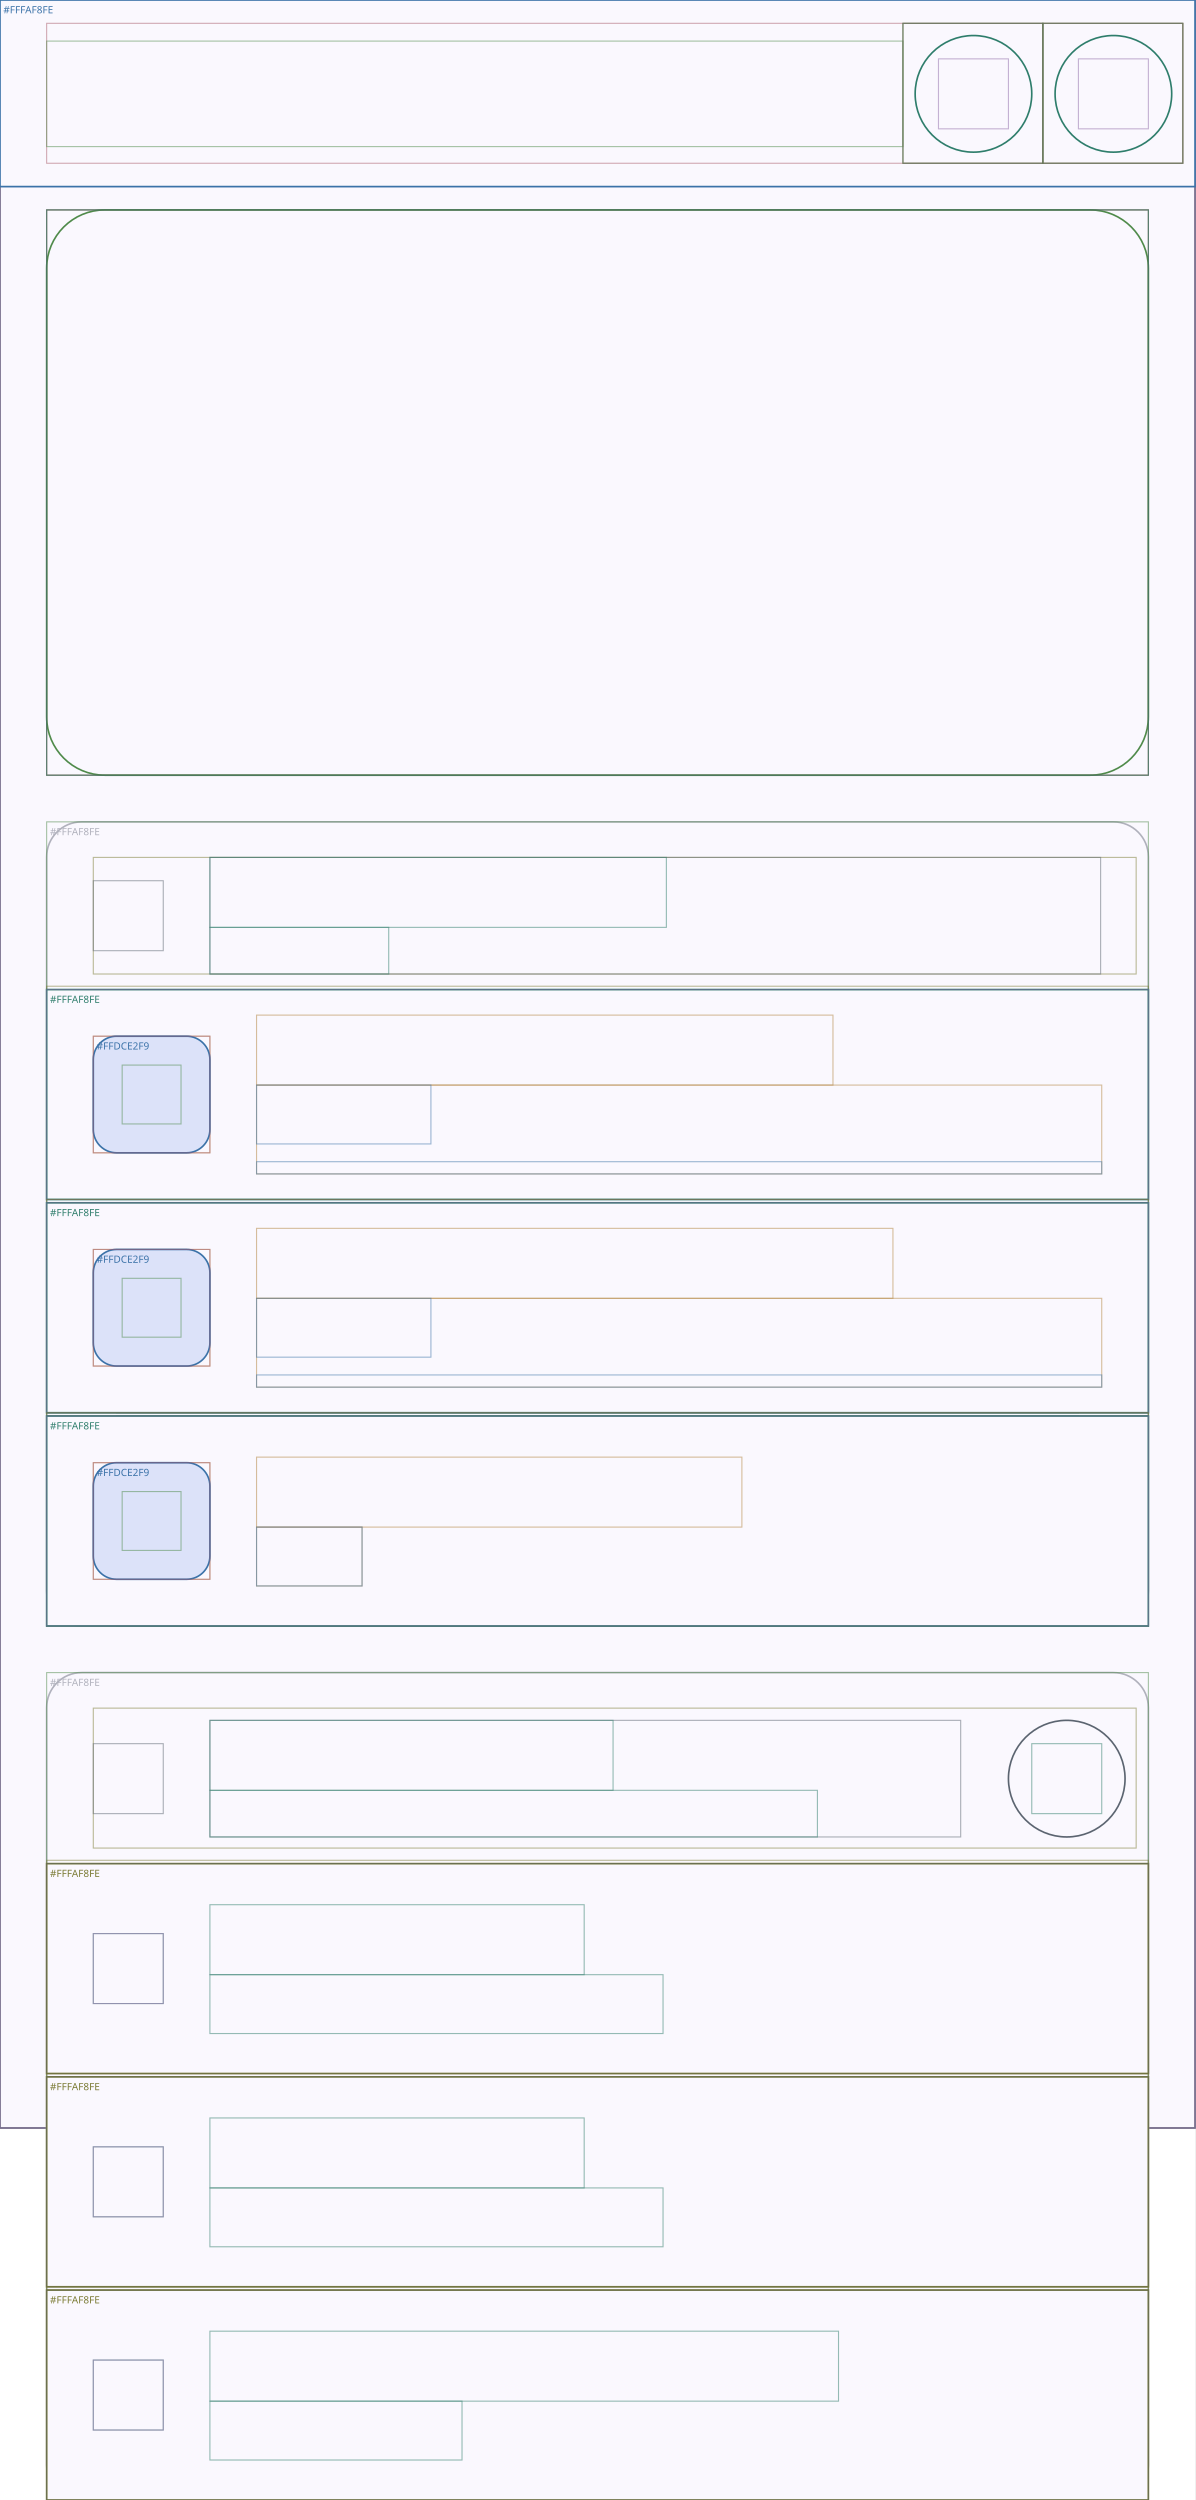
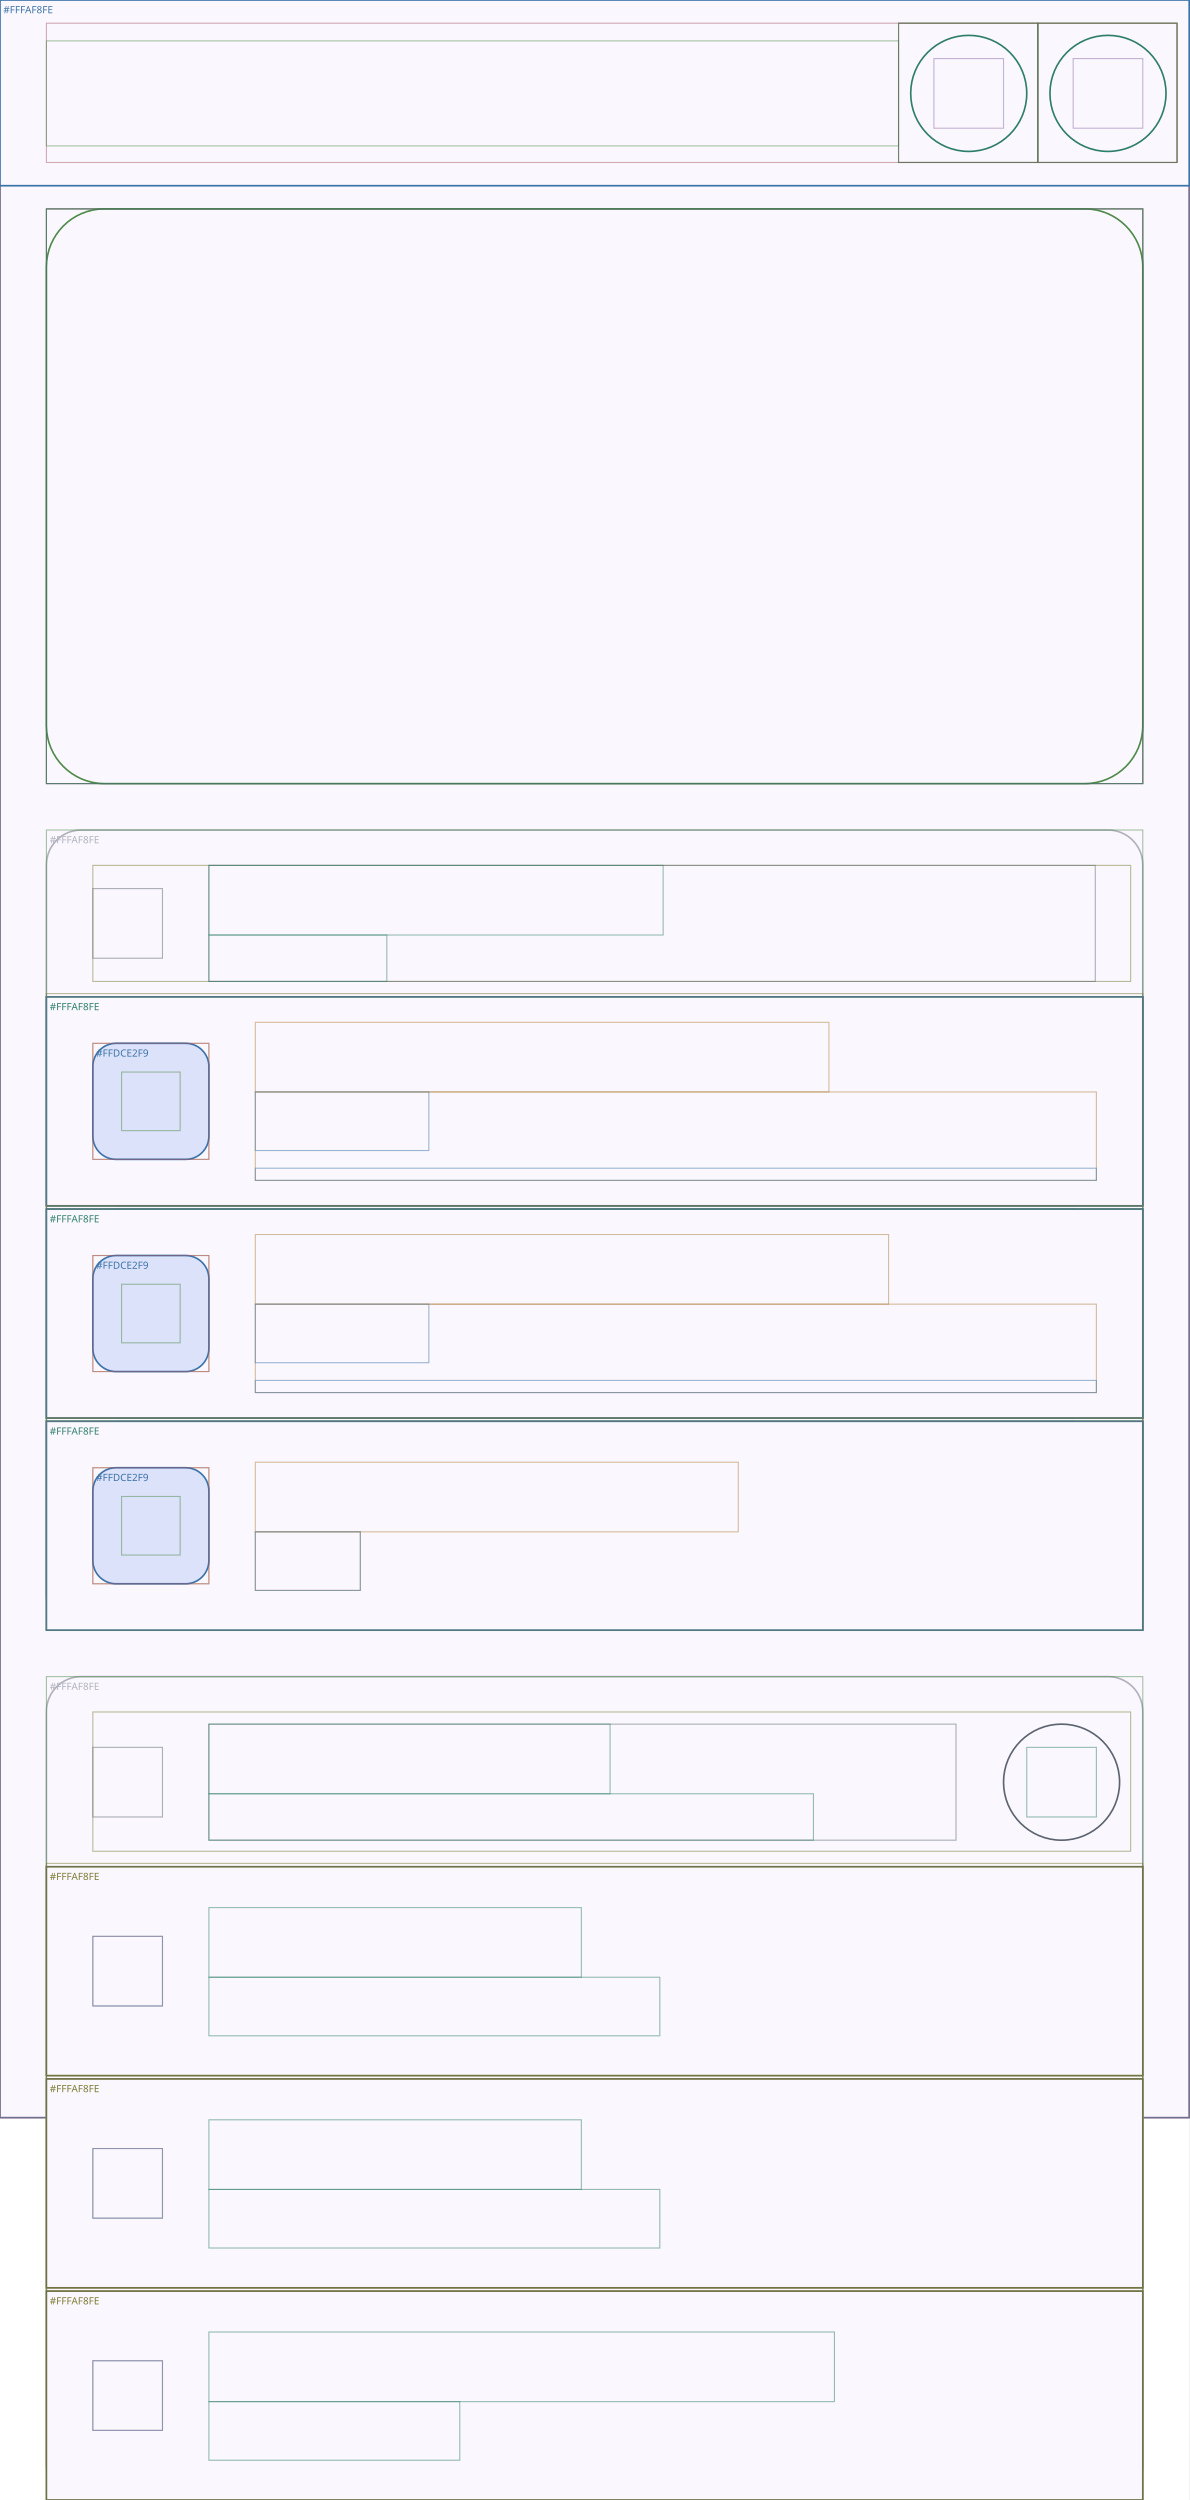
- <svg xmlns="http://www.w3.org/2000/svg" viewBox="0 0 1076 2251" width="1076" height="2251" role="img" aria-label="composeApp/PlayStorePhoneHomeLight layout wireframe">
-   <rect width="1076" height="2251" fill="#ffffff" />
+ <svg xmlns="http://www.w3.org/2000/svg" viewBox="0 0 1076 2262" width="1076" height="2262" role="img" aria-label="composeApp/PlayStorePhoneHomeLight layout wireframe">
+   <rect width="1076" height="2262" fill="#ffffff" />
  <g>
    <rect x="0" y="0" width="1076" height="1916" fill="none" fill-opacity="0" stroke="#5B6470" stroke-width="1" stroke-opacity="0.5" />
  </g>
  <g>
    <rect x="0" y="0" width="1076" height="1916" fill="none" fill-opacity="0" stroke="#2E7D6B" stroke-width="1" stroke-opacity="0.5" />
  </g>
  <g>
    <rect x="0" y="0" width="1076" height="1916" fill="#FAF8FE" fill-opacity="1" stroke="#8E6BA8" stroke-width="1.5" stroke-opacity="1" />
    <text x="3" y="12" font-family="system-ui, sans-serif" font-size="9" fill="#8E6BA8">#FFFAF8FE</text>
  </g>
  <g>
    <rect x="0" y="0" width="1076" height="1916" fill="none" fill-opacity="0" stroke="#B0813B" stroke-width="1" stroke-opacity="0.5" />
  </g>
  <g>
    <rect x="0" y="168" width="1076" height="1748" fill="none" fill-opacity="0" stroke="#3B72A8" stroke-width="1" stroke-opacity="0.5" />
  </g>
  <g>
-     <rect x="42" y="189" width="992" height="509" fill="none" fill-opacity="0" stroke="#A85B6B" stroke-width="1" stroke-opacity="0.5" />
-   </g>
-   <g>
-     <path d="M94.5,189 H981.5 A52.5,52.5 0 0 1 1034,241.5 V645.5 A52.5,52.5 0 0 1 981.5,698 H94.5 A52.5,52.5 0 0 1 42,645.5 V241.5 A52.5,52.5 0 0 1 94.5,189 Z" fill="none" fill-opacity="0" stroke="#4F8A4A" stroke-width="1.5" stroke-opacity="1" />
-   </g>
-   <g>
-     <rect x="42" y="189" width="992" height="509" fill="none" fill-opacity="0" stroke="#7A7A33" stroke-width="1" stroke-opacity="0.5" />
-   </g>
-   <g>
-     <rect x="42" y="189" width="992" height="509" fill="none" fill-opacity="0" stroke="#5B6470" stroke-width="1" stroke-opacity="0.5" />
-   </g>
-   <g>
-     <rect x="42" y="189" width="992" height="509" fill="none" fill-opacity="0" stroke="#2E7D6B" stroke-width="1" stroke-opacity="0.5" />
-   </g>
-   <g>
-     <path d="M73.5,740 H1002.5 A31.5,31.5 0 0 1 1034,771.5 V1432.5 A31.5,31.5 0 0 1 1002.5,1464 H73.5 A31.5,31.5 0 0 1 42,1432.5 V771.5 A31.5,31.5 0 0 1 73.5,740 Z" fill="#FAF8FE" fill-opacity="1" stroke="#B0B1BC" stroke-width="1.5" stroke-opacity="1" />
-     <text x="45" y="752" font-family="system-ui, sans-serif" font-size="9" fill="#B0B1BC">#FFFAF8FE</text>
-   </g>
-   <g>
-     <rect x="42" y="740" width="992" height="724" fill="none" fill-opacity="0" stroke="#4F8A4A" stroke-width="1" stroke-opacity="0.5" />
-   </g>
-   <g>
-     <rect x="84" y="772" width="939" height="105" fill="none" fill-opacity="0" stroke="#7A7A33" stroke-width="1" stroke-opacity="0.5" />
-   </g>
-   <g>
-     <rect x="84" y="793" width="63" height="63" fill="none" fill-opacity="0" stroke="#5B6470" stroke-width="1" stroke-opacity="0.5" />
-   </g>
-   <g>
-     <rect x="189" y="772" width="802" height="105" fill="none" fill-opacity="0" stroke="#5B6470" stroke-width="1" stroke-opacity="0.5" />
-   </g>
-   <g>
-     <rect x="189" y="772" width="411" height="63" fill="none" fill-opacity="0" stroke="#2E7D6B" stroke-width="1" stroke-opacity="0.5" />
-   </g>
-   <g>
-     <rect x="189" y="835" width="161" height="42" fill="none" fill-opacity="0" stroke="#2E7D6B" stroke-width="1" stroke-opacity="0.5" />
-   </g>
-   <g>
-     <rect x="42" y="888" width="992" height="3" fill="none" fill-opacity="0" stroke="#7A7A33" stroke-width="1" stroke-opacity="0.5" />
-   </g>
-   <g>
-     <rect x="42" y="891" width="992" height="189" fill="none" fill-opacity="0" stroke="#7A7A33" stroke-width="1" stroke-opacity="0.5" />
-   </g>
-   <g>
-     <rect x="42" y="891" width="992" height="189" fill="none" fill-opacity="0" stroke="#5B6470" stroke-width="1" stroke-opacity="0.5" />
-   </g>
-   <g>
-     <rect x="105" y="891" width="866" height="189" fill="none" fill-opacity="0" stroke="#2E7D6B" stroke-width="1" stroke-opacity="0.5" />
-   </g>
-   <g>
-     <rect x="42" y="891" width="992" height="189" fill="none" fill-opacity="0" stroke="#5B6470" stroke-width="1" stroke-opacity="0.5" />
-   </g>
-   <g>
-     <rect x="42" y="891" width="992" height="189" fill="#FAF8FE" fill-opacity="1" stroke="#2E7D6B" stroke-width="1.5" stroke-opacity="1" />
-     <text x="45" y="903" font-family="system-ui, sans-serif" font-size="9" fill="#2E7D6B">#FFFAF8FE</text>
-   </g>
-   <g>
-     <rect x="42" y="891" width="992" height="189" fill="none" fill-opacity="0" stroke="#8E6BA8" stroke-width="1" stroke-opacity="0.5" />
-   </g>
-   <g>
-     <rect x="84" y="933" width="105" height="105" fill="none" fill-opacity="0" stroke="#B0813B" stroke-width="1" stroke-opacity="0.5" />
-   </g>
-   <g>
-     <path d="M105,933 H168 A21,21 0 0 1 189,954 V1017 A21,21 0 0 1 168,1038 H105 A21,21 0 0 1 84,1017 V954 A21,21 0 0 1 105,933 Z" fill="#DCE2F9" fill-opacity="1" stroke="#3B72A8" stroke-width="1.5" stroke-opacity="1" />
-     <text x="87" y="945" font-family="system-ui, sans-serif" font-size="9" fill="#3B72A8">#FFDCE2F9</text>
-   </g>
-   <g>
-     <rect x="84" y="933" width="105" height="105" fill="none" fill-opacity="0" stroke="#A85B6B" stroke-width="1" stroke-opacity="0.5" />
-   </g>
-   <g>
-     <rect x="110" y="959" width="53" height="53" fill="none" fill-opacity="0" stroke="#4F8A4A" stroke-width="1" stroke-opacity="0.5" />
-   </g>
-   <g>
-     <rect x="231" y="914" width="519" height="63" fill="none" fill-opacity="0" stroke="#B0813B" stroke-width="1" stroke-opacity="0.5" />
-   </g>
-   <g>
-     <rect x="231" y="977" width="761" height="80" fill="none" fill-opacity="0" stroke="#B0813B" stroke-width="1" stroke-opacity="0.5" />
-   </g>
-   <g>
-     <rect x="231" y="977" width="157" height="53" fill="none" fill-opacity="0" stroke="#3B72A8" stroke-width="1" stroke-opacity="0.5" />
-   </g>
-   <g>
-     <rect x="231" y="1046" width="761" height="11" fill="none" fill-opacity="0" stroke="#3B72A8" stroke-width="1" stroke-opacity="0.5" />
-   </g>
-   <g>
-     <rect x="42" y="1080" width="992" height="3" fill="none" fill-opacity="0" stroke="#7A7A33" stroke-width="1" stroke-opacity="0.5" />
-   </g>
-   <g>
-     <rect x="42" y="1083" width="992" height="189" fill="none" fill-opacity="0" stroke="#7A7A33" stroke-width="1" stroke-opacity="0.5" />
-   </g>
-   <g>
-     <rect x="42" y="1083" width="992" height="189" fill="none" fill-opacity="0" stroke="#5B6470" stroke-width="1" stroke-opacity="0.5" />
-   </g>
-   <g>
-     <rect x="105" y="1083" width="866" height="189" fill="none" fill-opacity="0" stroke="#2E7D6B" stroke-width="1" stroke-opacity="0.5" />
-   </g>
-   <g>
-     <rect x="42" y="1083" width="992" height="189" fill="none" fill-opacity="0" stroke="#5B6470" stroke-width="1" stroke-opacity="0.5" />
-   </g>
-   <g>
-     <rect x="42" y="1083" width="992" height="189" fill="#FAF8FE" fill-opacity="1" stroke="#2E7D6B" stroke-width="1.5" stroke-opacity="1" />
-     <text x="45" y="1095" font-family="system-ui, sans-serif" font-size="9" fill="#2E7D6B">#FFFAF8FE</text>
-   </g>
-   <g>
-     <rect x="42" y="1083" width="992" height="189" fill="none" fill-opacity="0" stroke="#8E6BA8" stroke-width="1" stroke-opacity="0.5" />
-   </g>
-   <g>
-     <rect x="84" y="1125" width="105" height="105" fill="none" fill-opacity="0" stroke="#B0813B" stroke-width="1" stroke-opacity="0.5" />
-   </g>
-   <g>
-     <path d="M105,1125 H168 A21,21 0 0 1 189,1146 V1209 A21,21 0 0 1 168,1230 H105 A21,21 0 0 1 84,1209 V1146 A21,21 0 0 1 105,1125 Z" fill="#DCE2F9" fill-opacity="1" stroke="#3B72A8" stroke-width="1.5" stroke-opacity="1" />
-     <text x="87" y="1137" font-family="system-ui, sans-serif" font-size="9" fill="#3B72A8">#FFDCE2F9</text>
-   </g>
-   <g>
-     <rect x="84" y="1125" width="105" height="105" fill="none" fill-opacity="0" stroke="#A85B6B" stroke-width="1" stroke-opacity="0.5" />
-   </g>
-   <g>
-     <rect x="110" y="1151" width="53" height="53" fill="none" fill-opacity="0" stroke="#4F8A4A" stroke-width="1" stroke-opacity="0.5" />
-   </g>
-   <g>
-     <rect x="231" y="1106" width="573" height="63" fill="none" fill-opacity="0" stroke="#B0813B" stroke-width="1" stroke-opacity="0.5" />
-   </g>
-   <g>
-     <rect x="231" y="1169" width="761" height="80" fill="none" fill-opacity="0" stroke="#B0813B" stroke-width="1" stroke-opacity="0.5" />
-   </g>
-   <g>
-     <rect x="231" y="1169" width="157" height="53" fill="none" fill-opacity="0" stroke="#3B72A8" stroke-width="1" stroke-opacity="0.5" />
-   </g>
-   <g>
-     <rect x="231" y="1238" width="761" height="11" fill="none" fill-opacity="0" stroke="#3B72A8" stroke-width="1" stroke-opacity="0.5" />
-   </g>
-   <g>
-     <rect x="42" y="1272" width="992" height="3" fill="none" fill-opacity="0" stroke="#7A7A33" stroke-width="1" stroke-opacity="0.5" />
-   </g>
-   <g>
-     <rect x="42" y="1275" width="992" height="189" fill="none" fill-opacity="0" stroke="#7A7A33" stroke-width="1" stroke-opacity="0.5" />
-   </g>
-   <g>
-     <rect x="42" y="1275" width="992" height="189" fill="none" fill-opacity="0" stroke="#5B6470" stroke-width="1" stroke-opacity="0.5" />
-   </g>
-   <g>
-     <rect x="105" y="1275" width="866" height="189" fill="none" fill-opacity="0" stroke="#2E7D6B" stroke-width="1" stroke-opacity="0.5" />
-   </g>
-   <g>
-     <rect x="42" y="1275" width="992" height="189" fill="none" fill-opacity="0" stroke="#5B6470" stroke-width="1" stroke-opacity="0.5" />
-   </g>
-   <g>
-     <rect x="42" y="1275" width="992" height="189" fill="#FAF8FE" fill-opacity="1" stroke="#2E7D6B" stroke-width="1.5" stroke-opacity="1" />
-     <text x="45" y="1287" font-family="system-ui, sans-serif" font-size="9" fill="#2E7D6B">#FFFAF8FE</text>
-   </g>
-   <g>
-     <rect x="42" y="1275" width="992" height="189" fill="none" fill-opacity="0" stroke="#8E6BA8" stroke-width="1" stroke-opacity="0.5" />
-   </g>
-   <g>
-     <rect x="84" y="1317" width="105" height="105" fill="none" fill-opacity="0" stroke="#B0813B" stroke-width="1" stroke-opacity="0.5" />
-   </g>
-   <g>
-     <path d="M105,1317 H168 A21,21 0 0 1 189,1338 V1401 A21,21 0 0 1 168,1422 H105 A21,21 0 0 1 84,1401 V1338 A21,21 0 0 1 105,1317 Z" fill="#DCE2F9" fill-opacity="1" stroke="#3B72A8" stroke-width="1.5" stroke-opacity="1" />
-     <text x="87" y="1329" font-family="system-ui, sans-serif" font-size="9" fill="#3B72A8">#FFDCE2F9</text>
-   </g>
-   <g>
-     <rect x="84" y="1317" width="105" height="105" fill="none" fill-opacity="0" stroke="#A85B6B" stroke-width="1" stroke-opacity="0.5" />
-   </g>
-   <g>
-     <rect x="110" y="1343" width="53" height="53" fill="none" fill-opacity="0" stroke="#4F8A4A" stroke-width="1" stroke-opacity="0.5" />
-   </g>
-   <g>
-     <rect x="231" y="1312" width="437" height="63" fill="none" fill-opacity="0" stroke="#B0813B" stroke-width="1" stroke-opacity="0.5" />
-   </g>
-   <g>
-     <rect x="231" y="1375" width="95" height="53" fill="none" fill-opacity="0" stroke="#B0813B" stroke-width="1" stroke-opacity="0.5" />
-   </g>
-   <g>
-     <rect x="231" y="1375" width="95" height="53" fill="none" fill-opacity="0" stroke="#3B72A8" stroke-width="1" stroke-opacity="0.5" />
-   </g>
-   <g>
-     <path d="M73.5,1506 H1002.5 A31.5,31.5 0 0 1 1034,1537.5 V2219.5 A31.5,31.5 0 0 1 1002.5,2251 H73.5 A31.5,31.5 0 0 1 42,2219.5 V1537.5 A31.5,31.5 0 0 1 73.5,1506 Z" fill="#FAF8FE" fill-opacity="1" stroke="#B0B1BC" stroke-width="1.5" stroke-opacity="1" />
-     <text x="45" y="1518" font-family="system-ui, sans-serif" font-size="9" fill="#B0B1BC">#FFFAF8FE</text>
-   </g>
-   <g>
-     <rect x="42" y="1506" width="992" height="745" fill="none" fill-opacity="0" stroke="#4F8A4A" stroke-width="1" stroke-opacity="0.5" />
-   </g>
-   <g>
-     <rect x="84" y="1538" width="939" height="126" fill="none" fill-opacity="0" stroke="#7A7A33" stroke-width="1" stroke-opacity="0.5" />
-   </g>
-   <g>
-     <rect x="84" y="1570" width="63" height="63" fill="none" fill-opacity="0" stroke="#5B6470" stroke-width="1" stroke-opacity="0.5" />
-   </g>
-   <g>
-     <rect x="189" y="1549" width="676" height="105" fill="none" fill-opacity="0" stroke="#5B6470" stroke-width="1" stroke-opacity="0.5" />
-   </g>
-   <g>
-     <rect x="189" y="1549" width="363" height="63" fill="none" fill-opacity="0" stroke="#2E7D6B" stroke-width="1" stroke-opacity="0.5" />
-   </g>
-   <g>
-     <rect x="189" y="1612" width="547" height="42" fill="none" fill-opacity="0" stroke="#2E7D6B" stroke-width="1" stroke-opacity="0.5" />
-   </g>
-   <g>
-     <path d="M960.5,1549 H960.5 A52.5,52.5 0 0 1 1013,1601.5 V1601.5 A52.5,52.5 0 0 1 960.5,1654 H960.5 A52.5,52.5 0 0 1 908,1601.5 V1601.5 A52.5,52.5 0 0 1 960.5,1549 Z" fill="none" fill-opacity="0" stroke="#5B6470" stroke-width="1.5" stroke-opacity="1" />
-   </g>
-   <g>
-     <rect x="929" y="1570" width="63" height="63" fill="none" fill-opacity="0" stroke="#2E7D6B" stroke-width="1" stroke-opacity="0.5" />
-   </g>
-   <g>
-     <rect x="42" y="1675" width="992" height="3" fill="none" fill-opacity="0" stroke="#7A7A33" stroke-width="1" stroke-opacity="0.5" />
-   </g>
-   <g>
-     <rect x="42" y="1678" width="992" height="189" fill="#FAF8FE" fill-opacity="1" stroke="#7A7A33" stroke-width="1.5" stroke-opacity="1" />
-     <text x="45" y="1690" font-family="system-ui, sans-serif" font-size="9" fill="#7A7A33">#FFFAF8FE</text>
-   </g>
-   <g>
-     <rect x="42" y="1678" width="992" height="189" fill="none" fill-opacity="0" stroke="#5B6470" stroke-width="1" stroke-opacity="0.5" />
-   </g>
-   <g>
-     <rect x="84" y="1741" width="63" height="63" fill="none" fill-opacity="0" stroke="#2E7D6B" stroke-width="1" stroke-opacity="0.5" />
-   </g>
-   <g>
-     <rect x="84" y="1741" width="63" height="63" fill="none" fill-opacity="0" stroke="#8E6BA8" stroke-width="1" stroke-opacity="0.5" />
-   </g>
-   <g>
-     <rect x="189" y="1715" width="337" height="63" fill="none" fill-opacity="0" stroke="#2E7D6B" stroke-width="1" stroke-opacity="0.5" />
-   </g>
-   <g>
-     <rect x="189" y="1778" width="408" height="53" fill="none" fill-opacity="0" stroke="#2E7D6B" stroke-width="1" stroke-opacity="0.5" />
-   </g>
-   <g>
-     <rect x="42" y="1867" width="992" height="3" fill="none" fill-opacity="0" stroke="#7A7A33" stroke-width="1" stroke-opacity="0.5" />
-   </g>
-   <g>
-     <rect x="42" y="1870" width="992" height="189" fill="#FAF8FE" fill-opacity="1" stroke="#7A7A33" stroke-width="1.5" stroke-opacity="1" />
-     <text x="45" y="1882" font-family="system-ui, sans-serif" font-size="9" fill="#7A7A33">#FFFAF8FE</text>
-   </g>
-   <g>
-     <rect x="42" y="1870" width="992" height="189" fill="none" fill-opacity="0" stroke="#5B6470" stroke-width="1" stroke-opacity="0.5" />
-   </g>
-   <g>
-     <rect x="84" y="1933" width="63" height="63" fill="none" fill-opacity="0" stroke="#2E7D6B" stroke-width="1" stroke-opacity="0.5" />
-   </g>
-   <g>
-     <rect x="84" y="1933" width="63" height="63" fill="none" fill-opacity="0" stroke="#8E6BA8" stroke-width="1" stroke-opacity="0.5" />
-   </g>
-   <g>
-     <rect x="189" y="1907" width="337" height="63" fill="none" fill-opacity="0" stroke="#2E7D6B" stroke-width="1" stroke-opacity="0.5" />
-   </g>
-   <g>
-     <rect x="189" y="1970" width="408" height="53" fill="none" fill-opacity="0" stroke="#2E7D6B" stroke-width="1" stroke-opacity="0.5" />
-   </g>
-   <g>
-     <rect x="42" y="2059" width="992" height="3" fill="none" fill-opacity="0" stroke="#7A7A33" stroke-width="1" stroke-opacity="0.5" />
-   </g>
-   <g>
-     <rect x="42" y="2062" width="992" height="189" fill="#FAF8FE" fill-opacity="1" stroke="#7A7A33" stroke-width="1.5" stroke-opacity="1" />
-     <text x="45" y="2074" font-family="system-ui, sans-serif" font-size="9" fill="#7A7A33">#FFFAF8FE</text>
-   </g>
-   <g>
-     <rect x="42" y="2062" width="992" height="189" fill="none" fill-opacity="0" stroke="#5B6470" stroke-width="1" stroke-opacity="0.5" />
-   </g>
-   <g>
-     <rect x="84" y="2125" width="63" height="63" fill="none" fill-opacity="0" stroke="#2E7D6B" stroke-width="1" stroke-opacity="0.5" />
-   </g>
-   <g>
-     <rect x="84" y="2125" width="63" height="63" fill="none" fill-opacity="0" stroke="#8E6BA8" stroke-width="1" stroke-opacity="0.5" />
-   </g>
-   <g>
-     <rect x="189" y="2099" width="566" height="63" fill="none" fill-opacity="0" stroke="#2E7D6B" stroke-width="1" stroke-opacity="0.5" />
-   </g>
-   <g>
-     <rect x="189" y="2162" width="227" height="53" fill="none" fill-opacity="0" stroke="#2E7D6B" stroke-width="1" stroke-opacity="0.5" />
+     <rect x="42" y="189" width="992" height="520" fill="none" fill-opacity="0" stroke="#A85B6B" stroke-width="1" stroke-opacity="0.5" />
+   </g>
+   <g>
+     <path d="M94.5,189 H981.5 A52.5,52.5 0 0 1 1034,241.5 V656.5 A52.5,52.5 0 0 1 981.5,709 H94.5 A52.5,52.5 0 0 1 42,656.5 V241.5 A52.5,52.5 0 0 1 94.5,189 Z" fill="none" fill-opacity="0" stroke="#4F8A4A" stroke-width="1.5" stroke-opacity="1" />
+   </g>
+   <g>
+     <rect x="42" y="189" width="992" height="520" fill="none" fill-opacity="0" stroke="#7A7A33" stroke-width="1" stroke-opacity="0.5" />
+   </g>
+   <g>
+     <rect x="42" y="189" width="992" height="520" fill="none" fill-opacity="0" stroke="#5B6470" stroke-width="1" stroke-opacity="0.5" />
+   </g>
+   <g>
+     <rect x="42" y="189" width="992" height="520" fill="none" fill-opacity="0" stroke="#2E7D6B" stroke-width="1" stroke-opacity="0.5" />
+   </g>
+   <g>
+     <path d="M73.5,751 H1002.5 A31.5,31.5 0 0 1 1034,782.5 V1443.5 A31.5,31.5 0 0 1 1002.5,1475 H73.5 A31.5,31.5 0 0 1 42,1443.5 V782.5 A31.5,31.5 0 0 1 73.5,751 Z" fill="#FAF8FE" fill-opacity="1" stroke="#B0B1BC" stroke-width="1.5" stroke-opacity="1" />
+     <text x="45" y="763" font-family="system-ui, sans-serif" font-size="9" fill="#B0B1BC">#FFFAF8FE</text>
+   </g>
+   <g>
+     <rect x="42" y="751" width="992" height="724" fill="none" fill-opacity="0" stroke="#4F8A4A" stroke-width="1" stroke-opacity="0.5" />
+   </g>
+   <g>
+     <rect x="84" y="783" width="939" height="105" fill="none" fill-opacity="0" stroke="#7A7A33" stroke-width="1" stroke-opacity="0.5" />
+   </g>
+   <g>
+     <rect x="84" y="804" width="63" height="63" fill="none" fill-opacity="0" stroke="#5B6470" stroke-width="1" stroke-opacity="0.5" />
+   </g>
+   <g>
+     <rect x="189" y="783" width="802" height="105" fill="none" fill-opacity="0" stroke="#5B6470" stroke-width="1" stroke-opacity="0.5" />
+   </g>
+   <g>
+     <rect x="189" y="783" width="411" height="63" fill="none" fill-opacity="0" stroke="#2E7D6B" stroke-width="1" stroke-opacity="0.5" />
+   </g>
+   <g>
+     <rect x="189" y="846" width="161" height="42" fill="none" fill-opacity="0" stroke="#2E7D6B" stroke-width="1" stroke-opacity="0.5" />
+   </g>
+   <g>
+     <rect x="42" y="899" width="992" height="3" fill="none" fill-opacity="0" stroke="#7A7A33" stroke-width="1" stroke-opacity="0.5" />
+   </g>
+   <g>
+     <rect x="42" y="902" width="992" height="189" fill="none" fill-opacity="0" stroke="#7A7A33" stroke-width="1" stroke-opacity="0.5" />
+   </g>
+   <g>
+     <rect x="42" y="902" width="992" height="189" fill="none" fill-opacity="0" stroke="#5B6470" stroke-width="1" stroke-opacity="0.5" />
+   </g>
+   <g>
+     <rect x="105" y="902" width="866" height="189" fill="none" fill-opacity="0" stroke="#2E7D6B" stroke-width="1" stroke-opacity="0.5" />
+   </g>
+   <g>
+     <rect x="42" y="902" width="992" height="189" fill="none" fill-opacity="0" stroke="#5B6470" stroke-width="1" stroke-opacity="0.5" />
+   </g>
+   <g>
+     <rect x="42" y="902" width="992" height="189" fill="#FAF8FE" fill-opacity="1" stroke="#2E7D6B" stroke-width="1.5" stroke-opacity="1" />
+     <text x="45" y="914" font-family="system-ui, sans-serif" font-size="9" fill="#2E7D6B">#FFFAF8FE</text>
+   </g>
+   <g>
+     <rect x="42" y="902" width="992" height="189" fill="none" fill-opacity="0" stroke="#8E6BA8" stroke-width="1" stroke-opacity="0.5" />
+   </g>
+   <g>
+     <rect x="84" y="944" width="105" height="105" fill="none" fill-opacity="0" stroke="#B0813B" stroke-width="1" stroke-opacity="0.5" />
+   </g>
+   <g>
+     <path d="M105,944 H168 A21,21 0 0 1 189,965 V1028 A21,21 0 0 1 168,1049 H105 A21,21 0 0 1 84,1028 V965 A21,21 0 0 1 105,944 Z" fill="#DCE2F9" fill-opacity="1" stroke="#3B72A8" stroke-width="1.5" stroke-opacity="1" />
+     <text x="87" y="956" font-family="system-ui, sans-serif" font-size="9" fill="#3B72A8">#FFDCE2F9</text>
+   </g>
+   <g>
+     <rect x="84" y="944" width="105" height="105" fill="none" fill-opacity="0" stroke="#A85B6B" stroke-width="1" stroke-opacity="0.5" />
+   </g>
+   <g>
+     <rect x="110" y="970" width="53" height="53" fill="none" fill-opacity="0" stroke="#4F8A4A" stroke-width="1" stroke-opacity="0.5" />
+   </g>
+   <g>
+     <rect x="231" y="925" width="519" height="63" fill="none" fill-opacity="0" stroke="#B0813B" stroke-width="1" stroke-opacity="0.5" />
+   </g>
+   <g>
+     <rect x="231" y="988" width="761" height="80" fill="none" fill-opacity="0" stroke="#B0813B" stroke-width="1" stroke-opacity="0.5" />
+   </g>
+   <g>
+     <rect x="231" y="988" width="157" height="53" fill="none" fill-opacity="0" stroke="#3B72A8" stroke-width="1" stroke-opacity="0.5" />
+   </g>
+   <g>
+     <rect x="231" y="1057" width="761" height="11" fill="none" fill-opacity="0" stroke="#3B72A8" stroke-width="1" stroke-opacity="0.5" />
+   </g>
+   <g>
+     <rect x="42" y="1091" width="992" height="3" fill="none" fill-opacity="0" stroke="#7A7A33" stroke-width="1" stroke-opacity="0.5" />
+   </g>
+   <g>
+     <rect x="42" y="1094" width="992" height="189" fill="none" fill-opacity="0" stroke="#7A7A33" stroke-width="1" stroke-opacity="0.5" />
+   </g>
+   <g>
+     <rect x="42" y="1094" width="992" height="189" fill="none" fill-opacity="0" stroke="#5B6470" stroke-width="1" stroke-opacity="0.5" />
+   </g>
+   <g>
+     <rect x="105" y="1094" width="866" height="189" fill="none" fill-opacity="0" stroke="#2E7D6B" stroke-width="1" stroke-opacity="0.5" />
+   </g>
+   <g>
+     <rect x="42" y="1094" width="992" height="189" fill="none" fill-opacity="0" stroke="#5B6470" stroke-width="1" stroke-opacity="0.5" />
+   </g>
+   <g>
+     <rect x="42" y="1094" width="992" height="189" fill="#FAF8FE" fill-opacity="1" stroke="#2E7D6B" stroke-width="1.5" stroke-opacity="1" />
+     <text x="45" y="1106" font-family="system-ui, sans-serif" font-size="9" fill="#2E7D6B">#FFFAF8FE</text>
+   </g>
+   <g>
+     <rect x="42" y="1094" width="992" height="189" fill="none" fill-opacity="0" stroke="#8E6BA8" stroke-width="1" stroke-opacity="0.5" />
+   </g>
+   <g>
+     <rect x="84" y="1136" width="105" height="105" fill="none" fill-opacity="0" stroke="#B0813B" stroke-width="1" stroke-opacity="0.5" />
+   </g>
+   <g>
+     <path d="M105,1136 H168 A21,21 0 0 1 189,1157 V1220 A21,21 0 0 1 168,1241 H105 A21,21 0 0 1 84,1220 V1157 A21,21 0 0 1 105,1136 Z" fill="#DCE2F9" fill-opacity="1" stroke="#3B72A8" stroke-width="1.5" stroke-opacity="1" />
+     <text x="87" y="1148" font-family="system-ui, sans-serif" font-size="9" fill="#3B72A8">#FFDCE2F9</text>
+   </g>
+   <g>
+     <rect x="84" y="1136" width="105" height="105" fill="none" fill-opacity="0" stroke="#A85B6B" stroke-width="1" stroke-opacity="0.5" />
+   </g>
+   <g>
+     <rect x="110" y="1162" width="53" height="53" fill="none" fill-opacity="0" stroke="#4F8A4A" stroke-width="1" stroke-opacity="0.5" />
+   </g>
+   <g>
+     <rect x="231" y="1117" width="573" height="63" fill="none" fill-opacity="0" stroke="#B0813B" stroke-width="1" stroke-opacity="0.5" />
+   </g>
+   <g>
+     <rect x="231" y="1180" width="761" height="80" fill="none" fill-opacity="0" stroke="#B0813B" stroke-width="1" stroke-opacity="0.5" />
+   </g>
+   <g>
+     <rect x="231" y="1180" width="157" height="53" fill="none" fill-opacity="0" stroke="#3B72A8" stroke-width="1" stroke-opacity="0.5" />
+   </g>
+   <g>
+     <rect x="231" y="1249" width="761" height="11" fill="none" fill-opacity="0" stroke="#3B72A8" stroke-width="1" stroke-opacity="0.5" />
+   </g>
+   <g>
+     <rect x="42" y="1283" width="992" height="3" fill="none" fill-opacity="0" stroke="#7A7A33" stroke-width="1" stroke-opacity="0.5" />
+   </g>
+   <g>
+     <rect x="42" y="1286" width="992" height="189" fill="none" fill-opacity="0" stroke="#7A7A33" stroke-width="1" stroke-opacity="0.5" />
+   </g>
+   <g>
+     <rect x="42" y="1286" width="992" height="189" fill="none" fill-opacity="0" stroke="#5B6470" stroke-width="1" stroke-opacity="0.5" />
+   </g>
+   <g>
+     <rect x="105" y="1286" width="866" height="189" fill="none" fill-opacity="0" stroke="#2E7D6B" stroke-width="1" stroke-opacity="0.5" />
+   </g>
+   <g>
+     <rect x="42" y="1286" width="992" height="189" fill="none" fill-opacity="0" stroke="#5B6470" stroke-width="1" stroke-opacity="0.5" />
+   </g>
+   <g>
+     <rect x="42" y="1286" width="992" height="189" fill="#FAF8FE" fill-opacity="1" stroke="#2E7D6B" stroke-width="1.5" stroke-opacity="1" />
+     <text x="45" y="1298" font-family="system-ui, sans-serif" font-size="9" fill="#2E7D6B">#FFFAF8FE</text>
+   </g>
+   <g>
+     <rect x="42" y="1286" width="992" height="189" fill="none" fill-opacity="0" stroke="#8E6BA8" stroke-width="1" stroke-opacity="0.5" />
+   </g>
+   <g>
+     <rect x="84" y="1328" width="105" height="105" fill="none" fill-opacity="0" stroke="#B0813B" stroke-width="1" stroke-opacity="0.5" />
+   </g>
+   <g>
+     <path d="M105,1328 H168 A21,21 0 0 1 189,1349 V1412 A21,21 0 0 1 168,1433 H105 A21,21 0 0 1 84,1412 V1349 A21,21 0 0 1 105,1328 Z" fill="#DCE2F9" fill-opacity="1" stroke="#3B72A8" stroke-width="1.5" stroke-opacity="1" />
+     <text x="87" y="1340" font-family="system-ui, sans-serif" font-size="9" fill="#3B72A8">#FFDCE2F9</text>
+   </g>
+   <g>
+     <rect x="84" y="1328" width="105" height="105" fill="none" fill-opacity="0" stroke="#A85B6B" stroke-width="1" stroke-opacity="0.5" />
+   </g>
+   <g>
+     <rect x="110" y="1354" width="53" height="53" fill="none" fill-opacity="0" stroke="#4F8A4A" stroke-width="1" stroke-opacity="0.5" />
+   </g>
+   <g>
+     <rect x="231" y="1323" width="437" height="63" fill="none" fill-opacity="0" stroke="#B0813B" stroke-width="1" stroke-opacity="0.5" />
+   </g>
+   <g>
+     <rect x="231" y="1386" width="95" height="53" fill="none" fill-opacity="0" stroke="#B0813B" stroke-width="1" stroke-opacity="0.5" />
+   </g>
+   <g>
+     <rect x="231" y="1386" width="95" height="53" fill="none" fill-opacity="0" stroke="#3B72A8" stroke-width="1" stroke-opacity="0.5" />
+   </g>
+   <g>
+     <path d="M73.5,1517 H1002.5 A31.5,31.5 0 0 1 1034,1548.5 V2230.5 A31.5,31.5 0 0 1 1002.5,2262 H73.5 A31.5,31.5 0 0 1 42,2230.5 V1548.5 A31.5,31.5 0 0 1 73.5,1517 Z" fill="#FAF8FE" fill-opacity="1" stroke="#B0B1BC" stroke-width="1.5" stroke-opacity="1" />
+     <text x="45" y="1529" font-family="system-ui, sans-serif" font-size="9" fill="#B0B1BC">#FFFAF8FE</text>
+   </g>
+   <g>
+     <rect x="42" y="1517" width="992" height="745" fill="none" fill-opacity="0" stroke="#4F8A4A" stroke-width="1" stroke-opacity="0.5" />
+   </g>
+   <g>
+     <rect x="84" y="1549" width="939" height="126" fill="none" fill-opacity="0" stroke="#7A7A33" stroke-width="1" stroke-opacity="0.5" />
+   </g>
+   <g>
+     <rect x="84" y="1581" width="63" height="63" fill="none" fill-opacity="0" stroke="#5B6470" stroke-width="1" stroke-opacity="0.5" />
+   </g>
+   <g>
+     <rect x="189" y="1560" width="676" height="105" fill="none" fill-opacity="0" stroke="#5B6470" stroke-width="1" stroke-opacity="0.5" />
+   </g>
+   <g>
+     <rect x="189" y="1560" width="363" height="63" fill="none" fill-opacity="0" stroke="#2E7D6B" stroke-width="1" stroke-opacity="0.5" />
+   </g>
+   <g>
+     <rect x="189" y="1623" width="547" height="42" fill="none" fill-opacity="0" stroke="#2E7D6B" stroke-width="1" stroke-opacity="0.5" />
+   </g>
+   <g>
+     <path d="M960.5,1560 H960.5 A52.5,52.5 0 0 1 1013,1612.5 V1612.5 A52.5,52.5 0 0 1 960.5,1665 H960.5 A52.5,52.5 0 0 1 908,1612.5 V1612.5 A52.5,52.5 0 0 1 960.5,1560 Z" fill="none" fill-opacity="0" stroke="#5B6470" stroke-width="1.5" stroke-opacity="1" />
+   </g>
+   <g>
+     <rect x="929" y="1581" width="63" height="63" fill="none" fill-opacity="0" stroke="#2E7D6B" stroke-width="1" stroke-opacity="0.5" />
+   </g>
+   <g>
+     <rect x="42" y="1686" width="992" height="3" fill="none" fill-opacity="0" stroke="#7A7A33" stroke-width="1" stroke-opacity="0.5" />
+   </g>
+   <g>
+     <rect x="42" y="1689" width="992" height="189" fill="#FAF8FE" fill-opacity="1" stroke="#7A7A33" stroke-width="1.5" stroke-opacity="1" />
+     <text x="45" y="1701" font-family="system-ui, sans-serif" font-size="9" fill="#7A7A33">#FFFAF8FE</text>
+   </g>
+   <g>
+     <rect x="42" y="1689" width="992" height="189" fill="none" fill-opacity="0" stroke="#5B6470" stroke-width="1" stroke-opacity="0.5" />
+   </g>
+   <g>
+     <rect x="84" y="1752" width="63" height="63" fill="none" fill-opacity="0" stroke="#2E7D6B" stroke-width="1" stroke-opacity="0.5" />
+   </g>
+   <g>
+     <rect x="84" y="1752" width="63" height="63" fill="none" fill-opacity="0" stroke="#8E6BA8" stroke-width="1" stroke-opacity="0.5" />
+   </g>
+   <g>
+     <rect x="189" y="1726" width="337" height="63" fill="none" fill-opacity="0" stroke="#2E7D6B" stroke-width="1" stroke-opacity="0.5" />
+   </g>
+   <g>
+     <rect x="189" y="1789" width="408" height="53" fill="none" fill-opacity="0" stroke="#2E7D6B" stroke-width="1" stroke-opacity="0.5" />
+   </g>
+   <g>
+     <rect x="42" y="1878" width="992" height="3" fill="none" fill-opacity="0" stroke="#7A7A33" stroke-width="1" stroke-opacity="0.5" />
+   </g>
+   <g>
+     <rect x="42" y="1881" width="992" height="189" fill="#FAF8FE" fill-opacity="1" stroke="#7A7A33" stroke-width="1.5" stroke-opacity="1" />
+     <text x="45" y="1893" font-family="system-ui, sans-serif" font-size="9" fill="#7A7A33">#FFFAF8FE</text>
+   </g>
+   <g>
+     <rect x="42" y="1881" width="992" height="189" fill="none" fill-opacity="0" stroke="#5B6470" stroke-width="1" stroke-opacity="0.5" />
+   </g>
+   <g>
+     <rect x="84" y="1944" width="63" height="63" fill="none" fill-opacity="0" stroke="#2E7D6B" stroke-width="1" stroke-opacity="0.5" />
+   </g>
+   <g>
+     <rect x="84" y="1944" width="63" height="63" fill="none" fill-opacity="0" stroke="#8E6BA8" stroke-width="1" stroke-opacity="0.5" />
+   </g>
+   <g>
+     <rect x="189" y="1918" width="337" height="63" fill="none" fill-opacity="0" stroke="#2E7D6B" stroke-width="1" stroke-opacity="0.5" />
+   </g>
+   <g>
+     <rect x="189" y="1981" width="408" height="53" fill="none" fill-opacity="0" stroke="#2E7D6B" stroke-width="1" stroke-opacity="0.5" />
+   </g>
+   <g>
+     <rect x="42" y="2070" width="992" height="3" fill="none" fill-opacity="0" stroke="#7A7A33" stroke-width="1" stroke-opacity="0.5" />
+   </g>
+   <g>
+     <rect x="42" y="2073" width="992" height="189" fill="#FAF8FE" fill-opacity="1" stroke="#7A7A33" stroke-width="1.5" stroke-opacity="1" />
+     <text x="45" y="2085" font-family="system-ui, sans-serif" font-size="9" fill="#7A7A33">#FFFAF8FE</text>
+   </g>
+   <g>
+     <rect x="42" y="2073" width="992" height="189" fill="none" fill-opacity="0" stroke="#5B6470" stroke-width="1" stroke-opacity="0.5" />
+   </g>
+   <g>
+     <rect x="84" y="2136" width="63" height="63" fill="none" fill-opacity="0" stroke="#2E7D6B" stroke-width="1" stroke-opacity="0.5" />
+   </g>
+   <g>
+     <rect x="84" y="2136" width="63" height="63" fill="none" fill-opacity="0" stroke="#8E6BA8" stroke-width="1" stroke-opacity="0.5" />
+   </g>
+   <g>
+     <rect x="189" y="2110" width="566" height="63" fill="none" fill-opacity="0" stroke="#2E7D6B" stroke-width="1" stroke-opacity="0.5" />
+   </g>
+   <g>
+     <rect x="189" y="2173" width="227" height="53" fill="none" fill-opacity="0" stroke="#2E7D6B" stroke-width="1" stroke-opacity="0.5" />
  </g>
  <g>
    <rect x="0" y="0" width="1076" height="168" fill="#FAF8FE" fill-opacity="1" stroke="#3B72A8" stroke-width="1.5" stroke-opacity="1" />
    <text x="3" y="12" font-family="system-ui, sans-serif" font-size="9" fill="#3B72A8">#FFFAF8FE</text>
  </g>
  <g>
    <rect x="42" y="21" width="1023" height="126" fill="none" fill-opacity="0" stroke="#A85B6B" stroke-width="1" stroke-opacity="0.5" />
  </g>
  <g>
    <rect x="42" y="37" width="771" height="95" fill="none" fill-opacity="0" stroke="#4F8A4A" stroke-width="1" stroke-opacity="0.5" />
  </g>
  <g>
    <rect x="813" y="21" width="126" height="126" fill="none" fill-opacity="0" stroke="#4F8A4A" stroke-width="1" stroke-opacity="0.5" />
  </g>
  <g>
    <rect x="813" y="21" width="126" height="126" fill="none" fill-opacity="0" stroke="#7A7A33" stroke-width="1" stroke-opacity="0.5" />
  </g>
  <g>
    <rect x="813" y="21" width="126" height="126" fill="none" fill-opacity="0" stroke="#5B6470" stroke-width="1" stroke-opacity="0.5" />
  </g>
  <g>
    <path d="M876.5,32 H876.5 A52.5,52.5 0 0 1 929,84.5 V84.5 A52.5,52.5 0 0 1 876.5,137 H876.5 A52.5,52.5 0 0 1 824,84.5 V84.5 A52.5,52.5 0 0 1 876.5,32 Z" fill="none" fill-opacity="0" stroke="#2E7D6B" stroke-width="1.5" stroke-opacity="1" />
  </g>
  <g>
    <rect x="845" y="53" width="63" height="63" fill="none" fill-opacity="0" stroke="#8E6BA8" stroke-width="1" stroke-opacity="0.5" />
  </g>
  <g>
    <rect x="939" y="21" width="126" height="126" fill="none" fill-opacity="0" stroke="#4F8A4A" stroke-width="1" stroke-opacity="0.5" />
  </g>
  <g>
    <rect x="939" y="21" width="126" height="126" fill="none" fill-opacity="0" stroke="#7A7A33" stroke-width="1" stroke-opacity="0.5" />
  </g>
  <g>
    <rect x="939" y="21" width="126" height="126" fill="none" fill-opacity="0" stroke="#5B6470" stroke-width="1" stroke-opacity="0.5" />
  </g>
  <g>
    <path d="M1002.5,32 H1002.5 A52.5,52.5 0 0 1 1055,84.5 V84.5 A52.5,52.5 0 0 1 1002.5,137 H1002.5 A52.5,52.5 0 0 1 950,84.5 V84.5 A52.5,52.5 0 0 1 1002.5,32 Z" fill="none" fill-opacity="0" stroke="#2E7D6B" stroke-width="1.5" stroke-opacity="1" />
  </g>
  <g>
    <rect x="971" y="53" width="63" height="63" fill="none" fill-opacity="0" stroke="#8E6BA8" stroke-width="1" stroke-opacity="0.5" />
  </g>
</svg>
